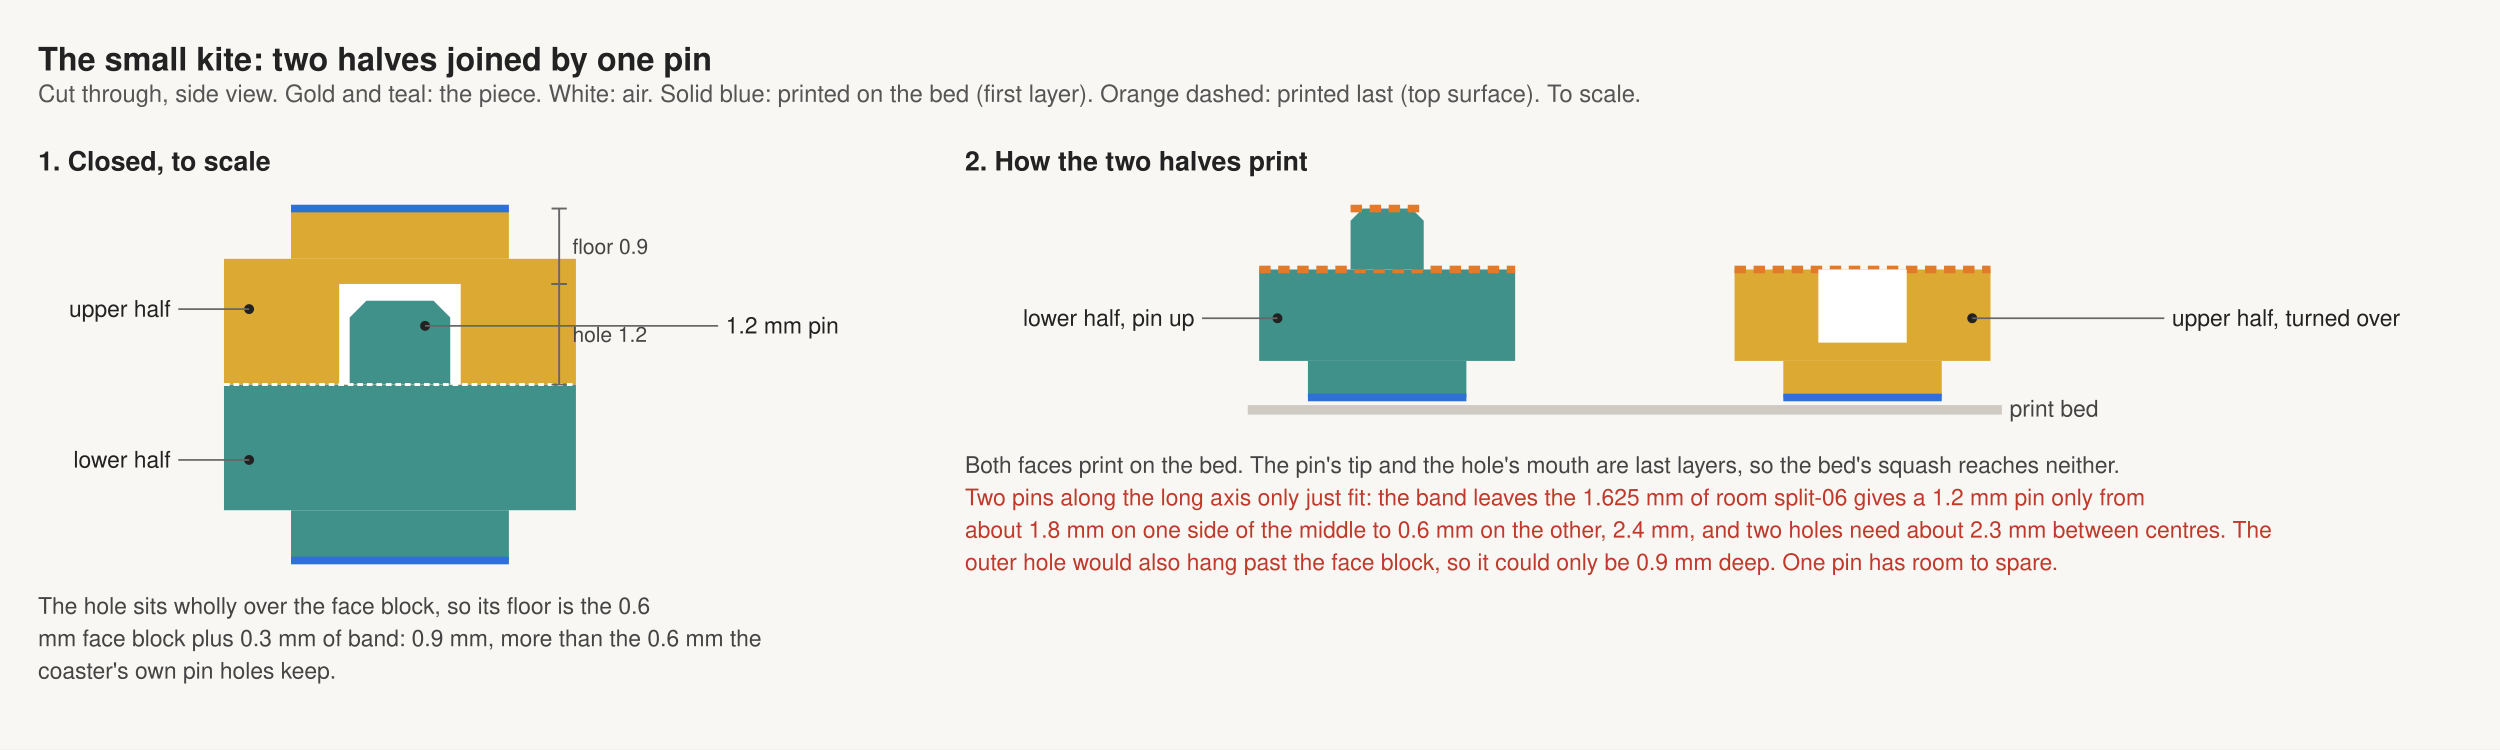
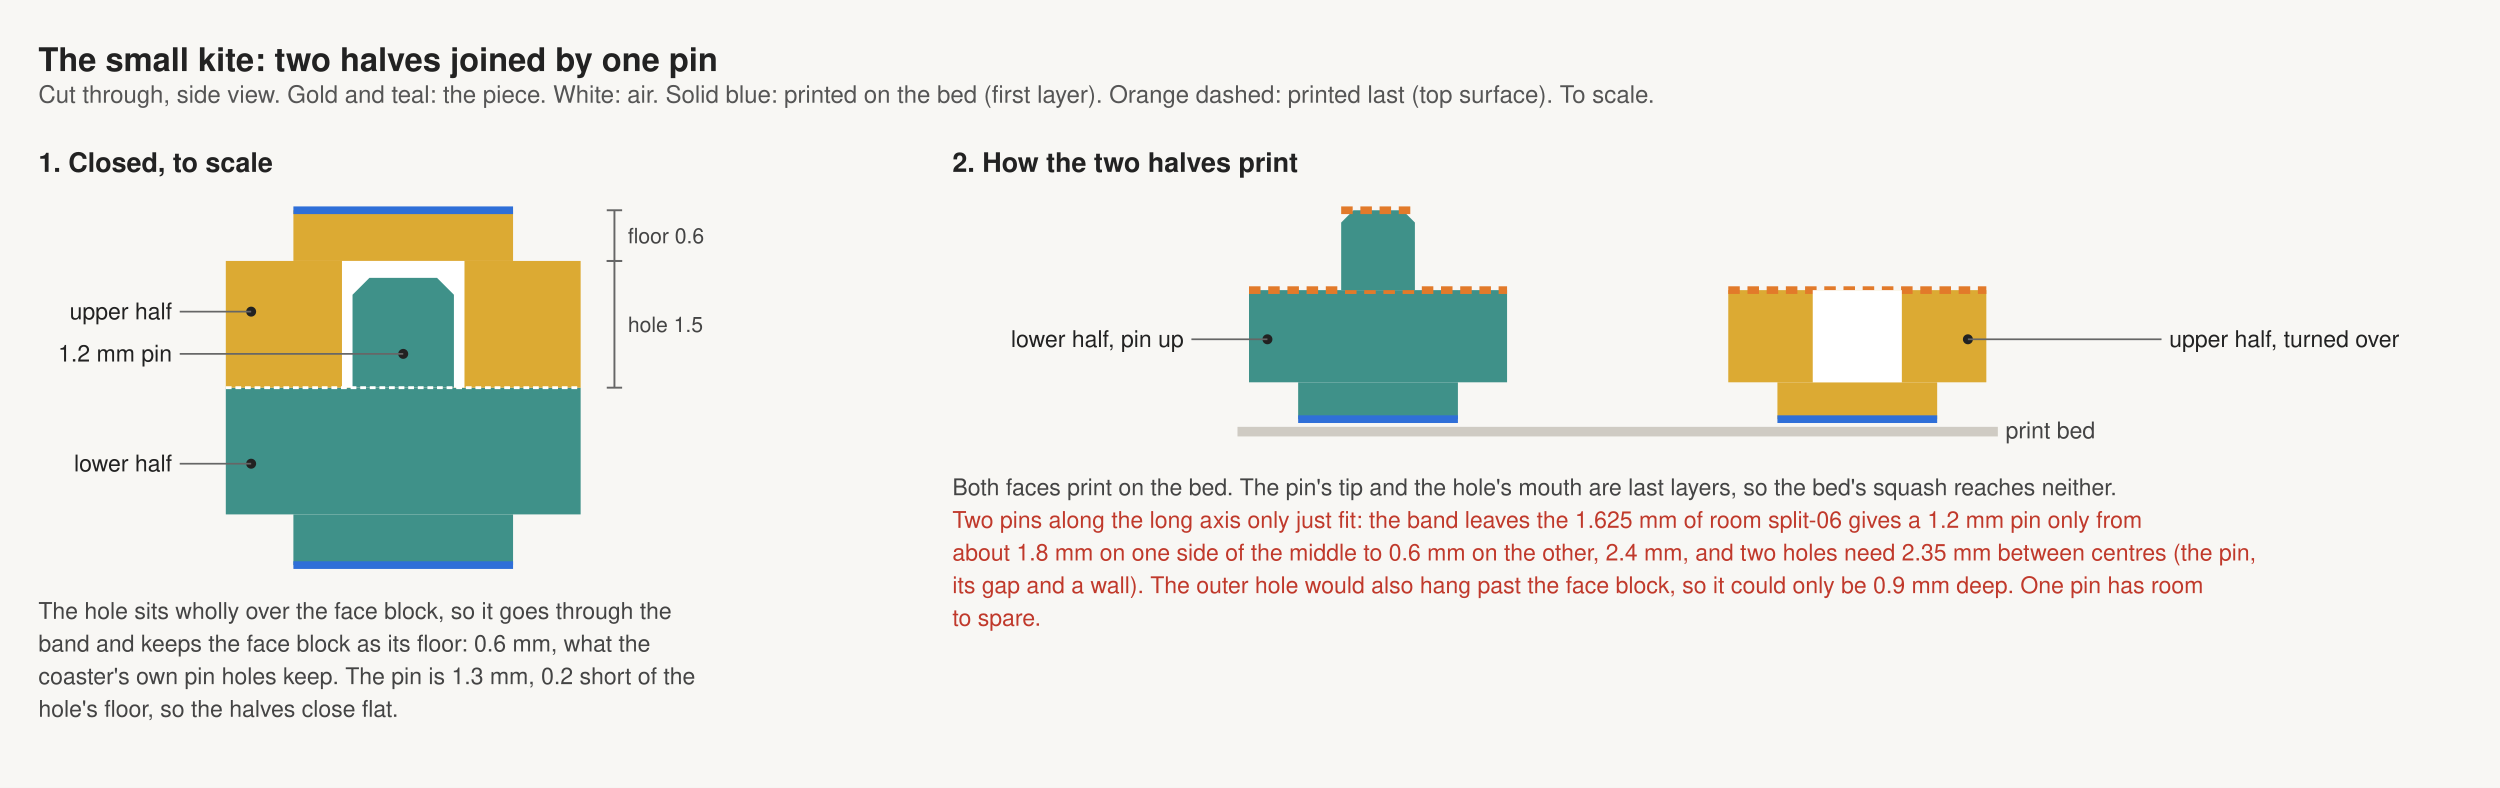
- <svg xmlns="http://www.w3.org/2000/svg" width="1312.67" height="393.3" viewBox="0 0 1312.67 393.3" font-family="Helvetica Neue, Helvetica, Arial, sans-serif">
+ <svg xmlns="http://www.w3.org/2000/svg" width="1302" height="410.3" viewBox="0 0 1302 410.3" font-family="Helvetica Neue, Helvetica, Arial, sans-serif">
  <rect width="100%" height="100%" fill="#f8f7f4" />
  <text x="20" y="37" font-size="17" font-weight="bold" fill="#222222">The small kite: two halves joined by one pin</text>
  <text x="20" y="53.5" font-size="12.5" fill="#555555">Cut through, side view. Gold and teal: the piece. White: air. Solid blue: printed on the bed (first layer). Orange dashed: printed last (top surface). To scale.</text>
  <g data-panel="1. Closed, to scale">
    <text x="20" y="89.5" font-size="14" font-weight="bold" fill="#222222">1. Closed, to scale</text>
    <g transform="translate(117.6,109.5)">
      <polygon data-kind="piece" points="35.2,184.8 149.6,184.8 149.6,158.4 35.2,158.4" fill="#3f9189" />
      <line data-mark="first" x1="35.2" y1="184.8" x2="149.6" y2="184.8" stroke="#2f6fd8" stroke-width="4" />
      <polygon data-kind="flange" points="0,158.4 184.8,158.4 184.8,92.4 0,92.4" fill="#3f9189" />
      <polygon data-kind="flange" points="0,92.4 184.8,92.4 184.8,26.4 0,26.4" fill="#dcaa33" />
      <polygon data-kind="piece" points="35.2,26.4 149.6,26.4 149.6,0 35.2,0" fill="#dcaa33" />
      <line data-mark="first" x1="35.2" y1="0" x2="149.6" y2="0" stroke="#2f6fd8" stroke-width="4" />
-       <polygon data-kind="socket" points="60.5,92.4 124.3,92.4 124.3,39.6 60.5,39.6" fill="#ffffff" />
-       <polygon data-kind="stud" points="66,92.4 118.8,92.4 118.8,57.2 110,48.4 74.8,48.4 66,57.2" fill="#3f9189" />
+       <polygon data-kind="socket" points="60.5,92.4 124.3,92.4 124.3,26.4 60.5,26.4" fill="#ffffff" />
+       <polygon data-kind="stud" points="66,92.4 118.8,92.4 118.8,44 110,35.2 74.8,35.2 66,44" fill="#3f9189" />
      <line data-kind="seam" x1="0" y1="92.4" x2="184.8" y2="92.4" stroke="#ffffff" stroke-width="1.5" stroke-dasharray="3 2" />
      <g data-kind="dim" stroke="#666666" stroke-width="1">
-         <line x1="176" y1="92.4" x2="176" y2="39.6" />
-         <line x1="172" y1="92.4" x2="180" y2="92.4" />
-         <line x1="172" y1="39.6" x2="180" y2="39.6" />
+         <line x1="202.4" y1="92.4" x2="202.4" y2="26.4" />
+         <line x1="198.4" y1="92.4" x2="206.4" y2="92.4" />
+         <line x1="198.4" y1="26.4" x2="206.4" y2="26.4" />
      </g>
-       <text x="183" y="70" font-size="11" fill="#444444" text-anchor="start">hole 1.2</text>
+       <text x="209.4" y="63.4" font-size="11" fill="#444444" text-anchor="start">hole 1.5</text>
      <g data-kind="dim" stroke="#666666" stroke-width="1">
-         <line x1="176" y1="39.6" x2="176" y2="0" />
-         <line x1="172" y1="39.6" x2="180" y2="39.6" />
-         <line x1="172" y1="0" x2="180" y2="0" />
+         <line x1="202.4" y1="26.4" x2="202.4" y2="0" />
+         <line x1="198.4" y1="26.4" x2="206.4" y2="26.4" />
+         <line x1="198.4" y1="0" x2="206.4" y2="0" />
      </g>
-       <text x="183" y="23.8" font-size="11" fill="#444444" text-anchor="start">floor 0.9</text>
+       <text x="209.4" y="17.2" font-size="11" fill="#444444" text-anchor="start">floor 0.6</text>
    </g>
    <circle data-label-dot="1" cx="130.8" cy="162.3" r="2.6" fill="#222222" />
    <polyline points="130.8,162.3 103.6,162.3 93.6,162.3" fill="none" stroke="#666666" stroke-width="0.9" />
    <text data-label="1" x="89.6" y="166.3" font-size="12" fill="#222222" text-anchor="end">upper half</text>
+     <circle data-label-dot="1" cx="210" cy="184.3" r="2.6" fill="#222222" />
+     <polyline points="210,184.3 103.6,184.3 93.6,184.3" fill="none" stroke="#666666" stroke-width="0.9" />
+     <text data-label="1" x="89.6" y="188.3" font-size="12" fill="#222222" text-anchor="end">1.2 mm pin</text>
    <circle data-label-dot="1" cx="130.8" cy="241.5" r="2.6" fill="#222222" />
    <polyline points="130.8,241.5 103.6,241.5 93.6,241.5" fill="none" stroke="#666666" stroke-width="0.9" />
    <text data-label="1" x="89.6" y="245.5" font-size="12" fill="#222222" text-anchor="end">lower half</text>
-     <circle data-label-dot="1" cx="223.2" cy="171.1" r="2.6" fill="#222222" />
-     <polyline points="223.2,171.1 367.07,171.1 377.07,171.1" fill="none" stroke="#666666" stroke-width="0.9" />
-     <text data-label="1" x="381.07" y="175.1" font-size="12" fill="#222222" text-anchor="start">1.2 mm pin</text>
-     <text x="20" y="322.3" font-size="12" fill="#444444">The hole sits wholly over the face block, so its floor is the 0.6</text>
-     <text x="20" y="339.3" font-size="12" fill="#444444">mm face block plus 0.3 mm of band: 0.9 mm, more than the 0.6 mm the</text>
-     <text x="20" y="356.3" font-size="12" fill="#444444">coaster's own pin holes keep.</text>
+     <text x="20" y="322.3" font-size="12" fill="#444444">The hole sits wholly over the face block, so it goes through the</text>
+     <text x="20" y="339.3" font-size="12" fill="#444444">band and keeps the face block as its floor: 0.6 mm, what the</text>
+     <text x="20" y="356.3" font-size="12" fill="#444444">coaster's own pin holes keep. The pin is 1.3 mm, 0.2 short of the</text>
+     <text x="20" y="373.3" font-size="12" fill="#444444">hole's floor, so the halves close flat.</text>
  </g>
  <g data-panel="2. How the two halves print">
-     <text x="506.67" y="89.5" font-size="14" font-weight="bold" fill="#222222">2. How the two halves print</text>
-     <g transform="translate(661.15,109.5)">
-       <polygon data-kind="piece" points="25.6,99.2 108.8,99.2 108.8,80 25.6,80" fill="#3f9189" />
-       <line data-mark="first" x1="25.6" y1="99.2" x2="108.8" y2="99.2" stroke="#2f6fd8" stroke-width="4" />
-       <polygon data-kind="flange" points="0,80 134.4,80 134.4,32 0,32" fill="#3f9189" />
-       <line data-mark="last" x1="0" y1="32" x2="134.4" y2="32" stroke="#e27a2a" stroke-width="4" stroke-dasharray="6 4" />
-       <polygon data-kind="stud" points="48,32 86.4,32 86.4,6.4 80,0 54.4,0 48,6.4" fill="#3f9189" />
+     <text x="496" y="89.5" font-size="14" font-weight="bold" fill="#222222">2. How the two halves print</text>
+     <g transform="translate(650.48,109.5)">
+       <polygon data-kind="piece" points="25.6,108.8 108.8,108.8 108.8,89.6 25.6,89.6" fill="#3f9189" />
+       <line data-mark="first" x1="25.6" y1="108.8" x2="108.8" y2="108.8" stroke="#2f6fd8" stroke-width="4" />
+       <polygon data-kind="flange" points="0,89.6 134.4,89.6 134.4,41.6 0,41.6" fill="#3f9189" />
+       <line data-mark="last" x1="0" y1="41.6" x2="134.4" y2="41.6" stroke="#e27a2a" stroke-width="4" stroke-dasharray="6 4" />
+       <polygon data-kind="stud" points="48,41.6 86.4,41.6 86.4,6.4 80,0 54.4,0 48,6.4" fill="#3f9189" />
      <line data-mark="last" x1="48" y1="0" x2="86.4" y2="0" stroke="#e27a2a" stroke-width="4" stroke-dasharray="6 4" />
-       <polygon data-kind="piece" points="275.2,99.2 358.4,99.2 358.4,80 275.2,80" fill="#dcaa33" />
-       <line data-mark="first" x1="275.2" y1="99.2" x2="358.4" y2="99.2" stroke="#2f6fd8" stroke-width="4" />
-       <polygon data-kind="flange" points="249.6,80 384,80 384,32 249.6,32" fill="#dcaa33" />
-       <line data-mark="last" x1="249.6" y1="32" x2="384" y2="32" stroke="#e27a2a" stroke-width="4" stroke-dasharray="6 4" />
-       <polygon data-kind="socket" points="293.6,70.4 340,70.4 340,32 293.6,32" fill="#ffffff" />
-       <rect data-kind="bed" x="-6" y="103.2" width="396" height="5" fill="#cfcbc3" />
-       <text x="394" y="109.2" font-size="12" fill="#444444">print bed</text>
+       <polygon data-kind="piece" points="275.2,108.8 358.4,108.8 358.4,89.6 275.2,89.6" fill="#dcaa33" />
+       <line data-mark="first" x1="275.2" y1="108.8" x2="358.4" y2="108.8" stroke="#2f6fd8" stroke-width="4" />
+       <polygon data-kind="flange" points="249.6,89.6 384,89.6 384,41.6 249.6,41.6" fill="#dcaa33" />
+       <line data-mark="last" x1="249.6" y1="41.6" x2="384" y2="41.6" stroke="#e27a2a" stroke-width="4" stroke-dasharray="6 4" />
+       <polygon data-kind="socket" points="293.6,89.6 340,89.6 340,41.6 293.6,41.6" fill="#ffffff" />
+       <rect data-kind="bed" x="-6" y="112.8" width="396" height="5" fill="#cfcbc3" />
+       <text x="394" y="118.8" font-size="12" fill="#444444">print bed</text>
    </g>
-     <circle data-label-dot="1" cx="670.75" cy="167.1" r="2.6" fill="#222222" />
-     <polyline points="670.75,167.1 641.15,167.1 631.15,167.1" fill="none" stroke="#666666" stroke-width="0.9" />
-     <text data-label="1" x="627.15" y="171.1" font-size="12" fill="#222222" text-anchor="end">lower half, pin up</text>
-     <circle data-label-dot="1" cx="1035.55" cy="167.1" r="2.6" fill="#222222" />
-     <polyline points="1035.55,167.1 1126.39,167.1 1136.39,167.1" fill="none" stroke="#666666" stroke-width="0.9" />
-     <text data-label="1" x="1140.39" y="171.1" font-size="12" fill="#222222" text-anchor="start">upper half, turned over</text>
-     <text x="506.67" y="248.3" font-size="12" fill="#444444">Both faces print on the bed. The pin's tip and the hole's mouth are last layers, so the bed's squash reaches neither.</text>
-     <text x="506.67" y="265.3" font-size="12" fill="#c0392b">Two pins along the long axis only just fit: the band leaves the 1.625 mm of room split-06 gives a 1.2 mm pin only from</text>
-     <text x="506.67" y="282.3" font-size="12" fill="#c0392b">about 1.8 mm on one side of the middle to 0.6 mm on the other, 2.4 mm, and two holes need about 2.3 mm between centres. The</text>
-     <text x="506.67" y="299.3" font-size="12" fill="#c0392b">outer hole would also hang past the face block, so it could only be 0.9 mm deep. One pin has room to spare.</text>
+     <circle data-label-dot="1" cx="660.08" cy="176.7" r="2.6" fill="#222222" />
+     <polyline points="660.08,176.7 630.48,176.7 620.48,176.7" fill="none" stroke="#666666" stroke-width="0.9" />
+     <text data-label="1" x="616.48" y="180.7" font-size="12" fill="#222222" text-anchor="end">lower half, pin up</text>
+     <circle data-label-dot="1" cx="1024.88" cy="176.7" r="2.6" fill="#222222" />
+     <polyline points="1024.88,176.7 1115.72,176.7 1125.72,176.7" fill="none" stroke="#666666" stroke-width="0.9" />
+     <text data-label="1" x="1129.72" y="180.7" font-size="12" fill="#222222" text-anchor="start">upper half, turned over</text>
+     <text x="496" y="257.9" font-size="12" fill="#444444">Both faces print on the bed. The pin's tip and the hole's mouth are last layers, so the bed's squash reaches neither.</text>
+     <text x="496" y="274.9" font-size="12" fill="#c0392b">Two pins along the long axis only just fit: the band leaves the 1.625 mm of room split-06 gives a 1.2 mm pin only from</text>
+     <text x="496" y="291.9" font-size="12" fill="#c0392b">about 1.8 mm on one side of the middle to 0.6 mm on the other, 2.4 mm, and two holes need 2.35 mm between centres (the pin,</text>
+     <text x="496" y="308.9" font-size="12" fill="#c0392b">its gap and a wall). The outer hole would also hang past the face block, so it could only be 0.9 mm deep. One pin has room</text>
+     <text x="496" y="325.9" font-size="12" fill="#c0392b">to spare.</text>
  </g>
</svg>
